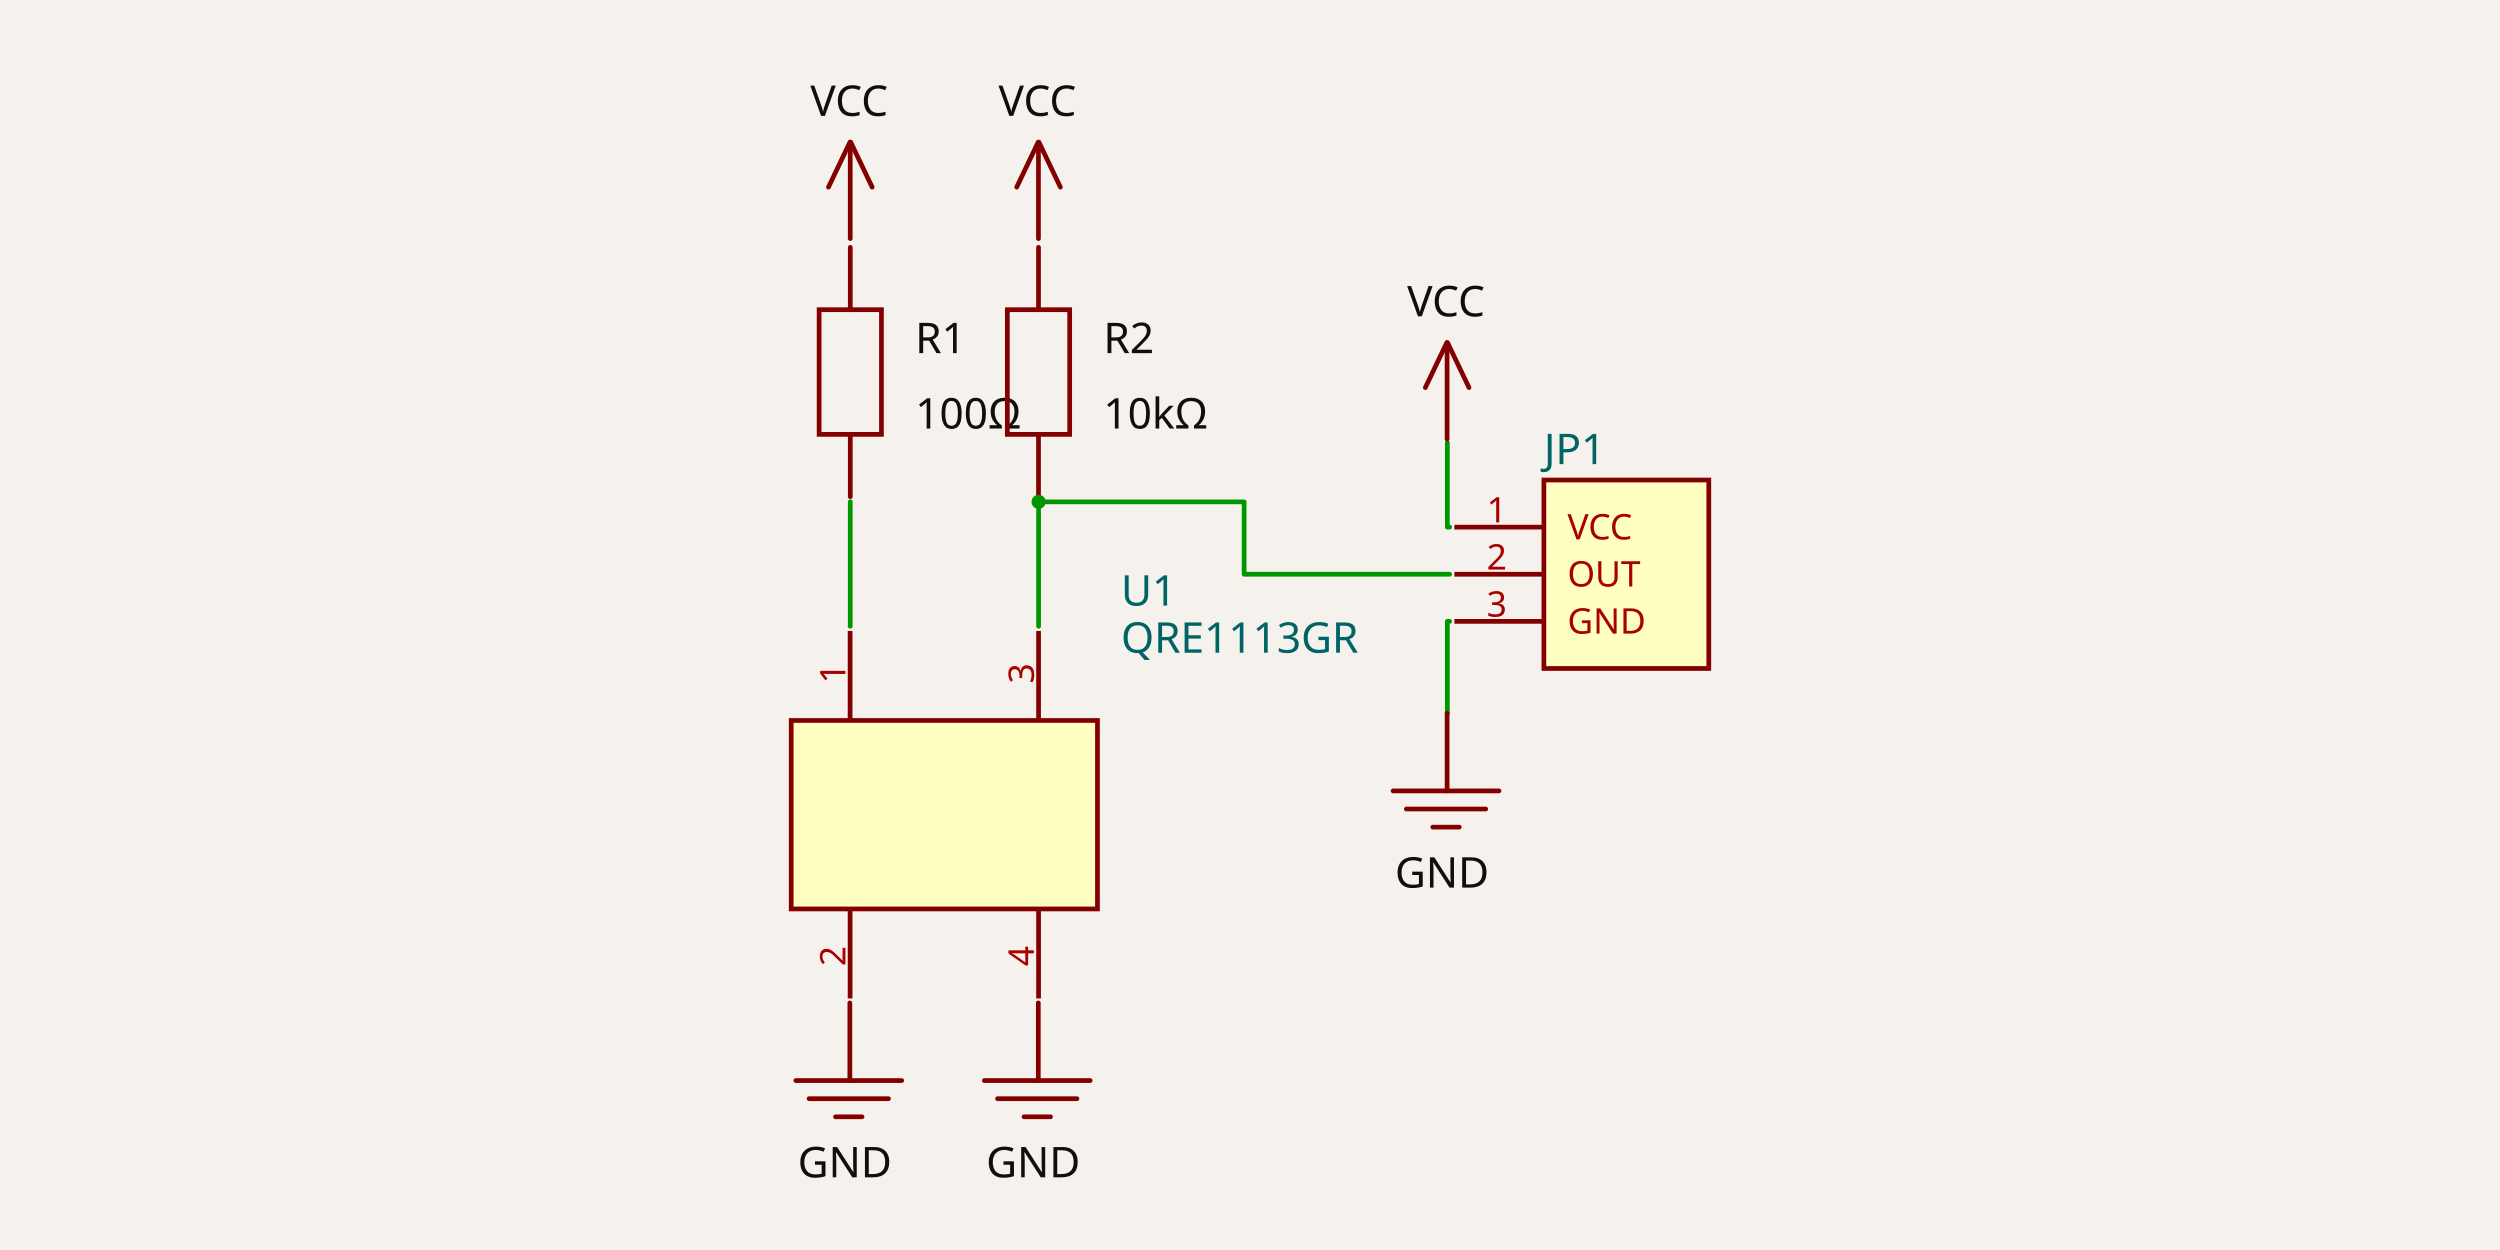
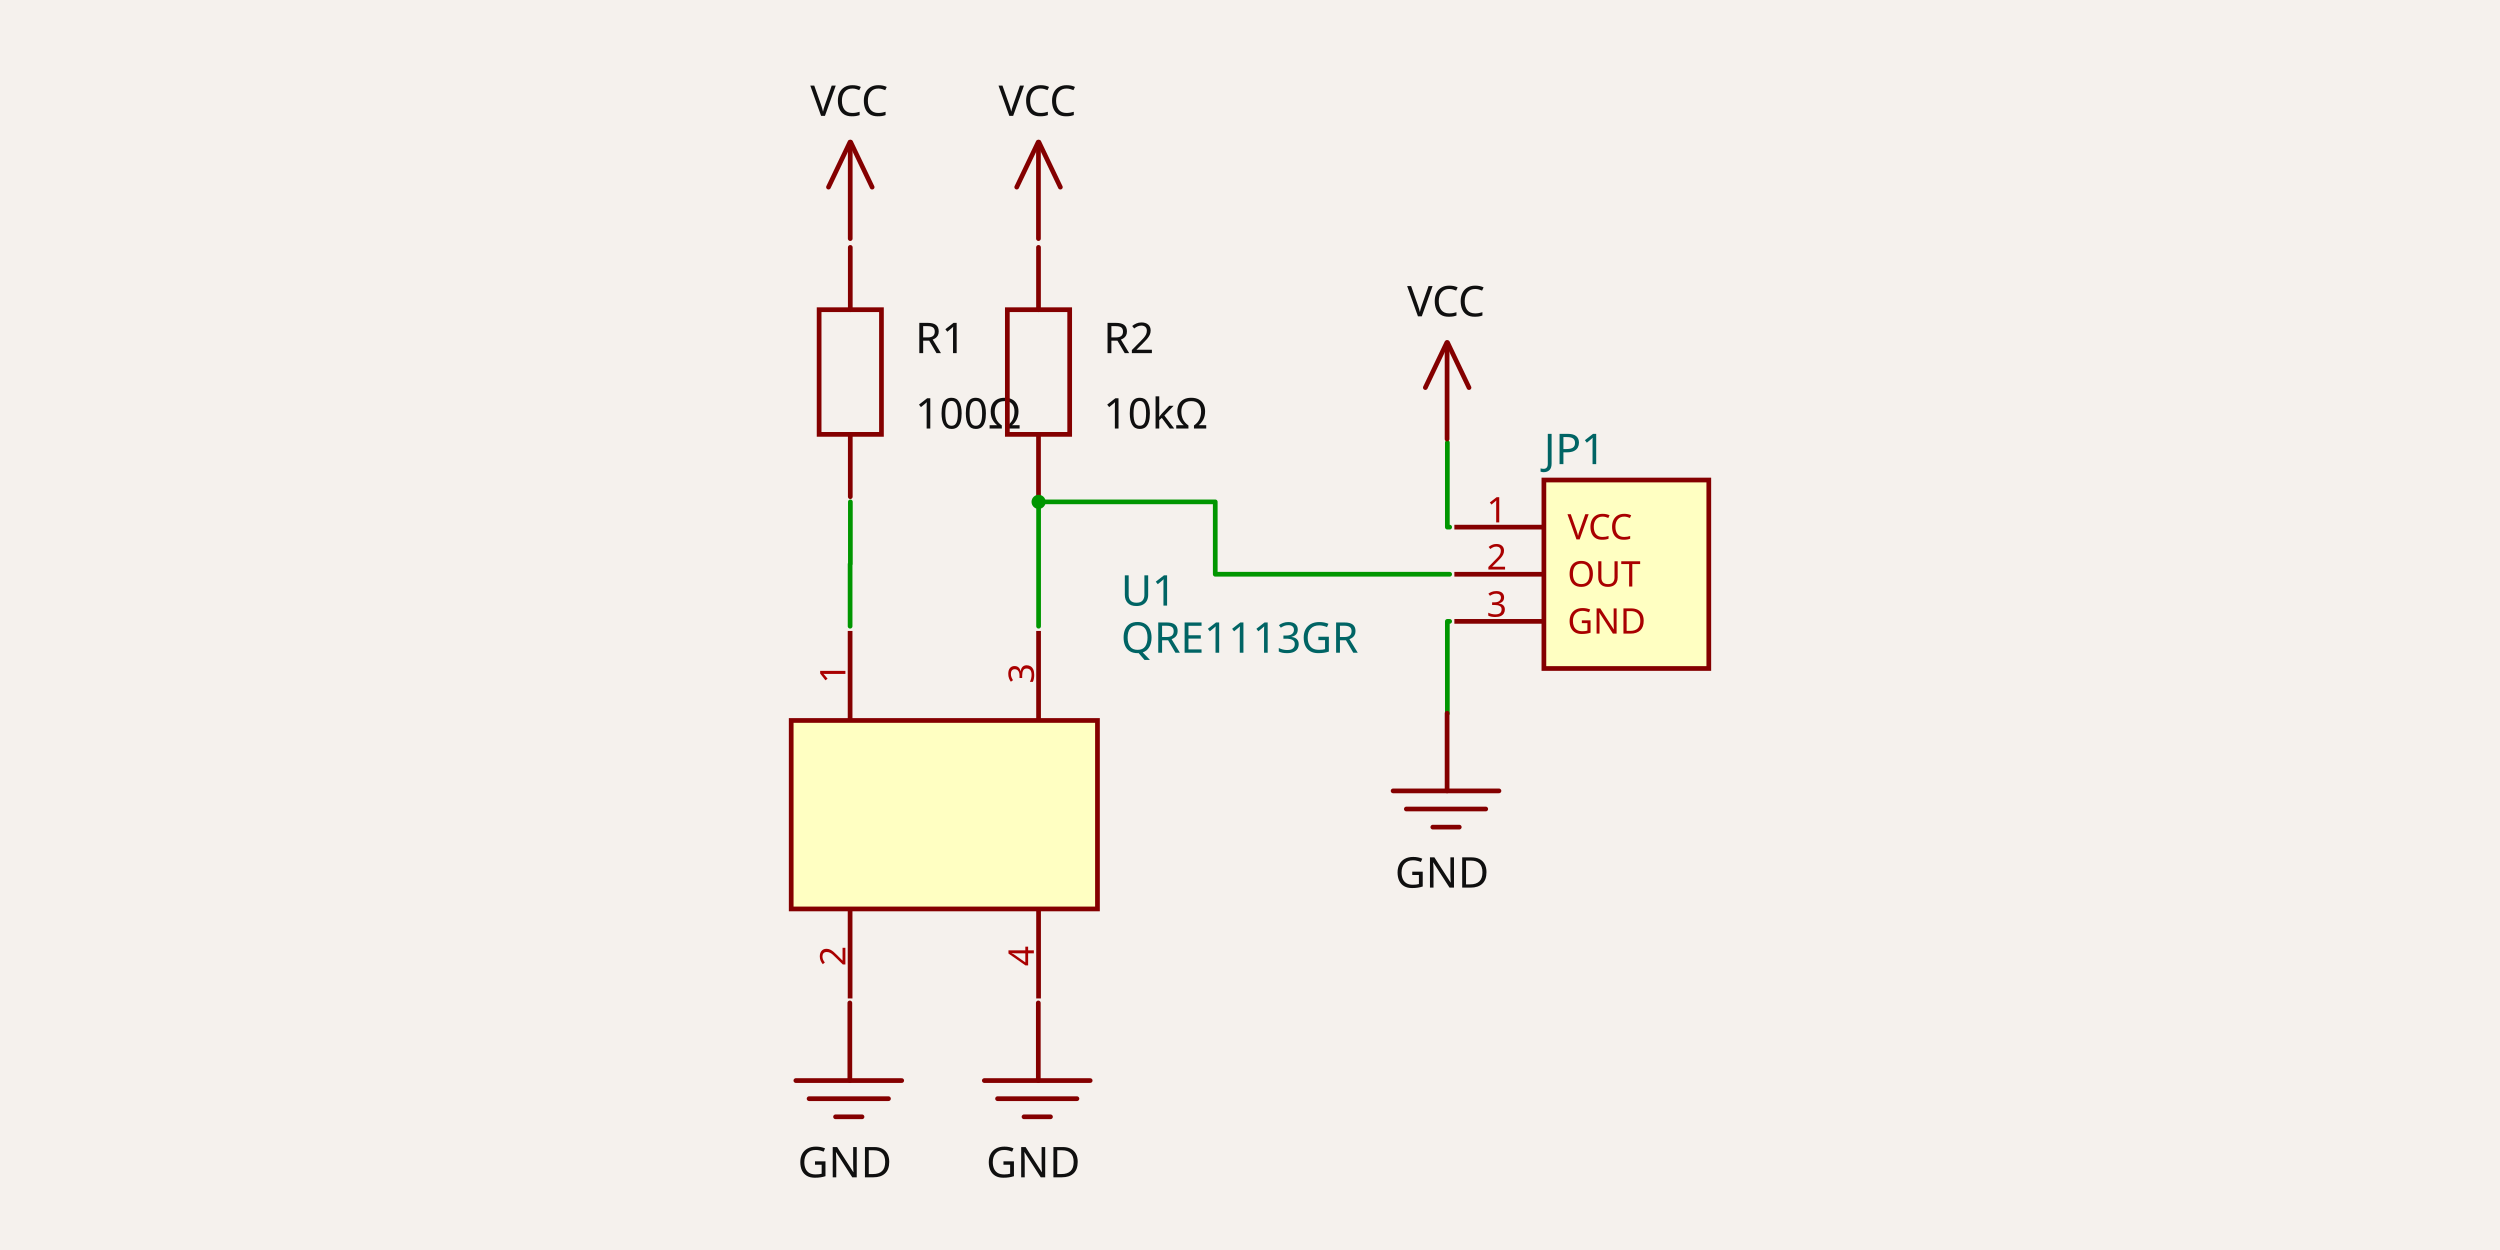
- <svg xmlns="http://www.w3.org/2000/svg" width="1200" height="600" style="background-color: rgb(245, 241, 237)" data-real-to-screen-transform="matrix(113.0806666629,0,0,-113.0806666629,649.494876824,472.5187691794)" data-software-used-string="@tscircuit/core@0.0.579">
+ <svg xmlns="http://www.w3.org/2000/svg" width="1200" height="600" style="background-color: rgb(245, 241, 237)" data-real-to-screen-transform="matrix(113.0806666629,0,0,-113.0806666629,649.494876824,472.5187691794)" data-software-used-string="@tscircuit/core@0.0.608">
  <style>
              .boundary { fill: rgb(245, 241, 237); }
              .schematic-boundary { fill: none; stroke: #fff; }
              .component { fill: none; stroke: rgb(132, 0, 0); }
              .chip { fill: rgb(255, 255, 194); stroke: rgb(132, 0, 0); }
              .component-pin { fill: none; stroke: rgb(132, 0, 0); }
              .trace:hover {
                filter: invert(1);
              }
              .trace:hover .trace-crossing-outline {
                opacity: 0;
              }
              .trace:hover .trace-junction {
                filter: invert(1);
              }
              .text { font-family: sans-serif; fill: rgb(0, 150, 0); }
              .pin-number { fill: rgb(169, 0, 0); }
              .port-label { fill: rgb(0, 100, 100); }
              .component-name { fill: rgb(0, 100, 100); }
            </style>
  <rect class="boundary" x="0" y="0" width="1200" height="600" />
  <g data-circuit-json-type="schematic_component" data-schematic-component-id="schematic_component_0">
    <rect class="component-overlay" x="393.178" y="118.739" width="29.919" height="119.677" fill="transparent" />
    <path d="M 408.137 238.416 L 408.137 208.497" stroke="rgb(132, 0, 0)" fill="none" stroke-width="2.262px" stroke-linecap="round" />
    <path d="M 408.137 148.659 L 408.137 118.739" stroke="rgb(132, 0, 0)" fill="none" stroke-width="2.262px" stroke-linecap="round" />
    <path d="M 393.178 178.578 L 393.178 148.659 L 423.097 148.659 L 423.097 208.497 L 393.178 208.497 L 393.178 178.578" stroke="rgb(132, 0, 0)" fill="none" stroke-width="2.262px" stroke-linecap="round" />
    <text x="439.304" y="162.443" fill="rgb(15, 15, 15)" font-family="sans-serif" text-anchor="start" dominant-baseline="middle" font-size="20.355px">R1</text>
    <text x="439.304" y="198.629" fill="rgb(15, 15, 15)" font-family="sans-serif" text-anchor="start" dominant-baseline="middle" font-size="20.355px">100Ω</text>
  </g>
  <g data-circuit-json-type="schematic_component" data-schematic-component-id="schematic_component_1">
    <rect class="component-overlay" x="483.524" y="118.739" width="29.919" height="119.677" fill="transparent" />
    <path d="M 498.484 238.416 L 498.484 208.497" stroke="rgb(132, 0, 0)" fill="none" stroke-width="2.262px" stroke-linecap="round" />
    <path d="M 498.484 148.659 L 498.484 118.739" stroke="rgb(132, 0, 0)" fill="none" stroke-width="2.262px" stroke-linecap="round" />
    <path d="M 483.524 178.578 L 483.524 148.659 L 513.444 148.659 L 513.444 208.497 L 483.524 208.497 L 483.524 178.578" stroke="rgb(132, 0, 0)" fill="none" stroke-width="2.262px" stroke-linecap="round" />
    <text x="529.651" y="162.443" fill="rgb(15, 15, 15)" font-family="sans-serif" text-anchor="start" dominant-baseline="middle" font-size="20.355px">R2</text>
    <text x="529.651" y="198.629" fill="rgb(15, 15, 15)" font-family="sans-serif" text-anchor="start" dominant-baseline="middle" font-size="20.355px">10kΩ</text>
  </g>
  <g data-circuit-json-type="schematic_component" data-schematic-component-id="schematic_component_2">
    <rect class="component chip" x="379.776" y="345.825" width="147.005" height="90.465" stroke-width="2.262px" fill="rgb(255, 255, 194)" stroke="rgb(132, 0, 0)" />
    <rect class="component-overlay" x="379.776" y="345.825" width="147.005" height="90.465" fill="transparent" />
    <text x="538.089" y="306.247" fill="#006464" text-anchor="start" dominant-baseline="middle" font-family="sans-serif" font-size="20.355px" transform="rotate(0, 538.0891, 306.2466)">QRE1113GR</text>
    <text x="538.089" y="283.63" fill="#006464" text-anchor="start" dominant-baseline="middle" font-family="sans-serif" font-size="20.355px" transform="rotate(0, 538.0891, 283.6304)">U1</text>
    <line class="component-pin" x1="408.046" y1="302.854" x2="408.046" y2="345.825" stroke-width="2.262px" />
    <g data-schematic-port-id="source_port_4">
      <rect x="405.785" y="298.331" width="4.523" height="4.523" opacity="0" />
    </g>
    <text class="pin-number" x="405.785" y="323.209" style="font-family: sans-serif;" fill="rgb(169, 0, 0)" text-anchor="middle" dominant-baseline="auto" font-size="16.962px" transform="rotate(-90 405.7847 323.2087)">1</text>
    <line class="component-pin" x1="408.046" y1="479.26" x2="408.046" y2="436.289" stroke-width="2.262px" />
    <g data-schematic-port-id="source_port_5">
      <rect x="405.785" y="479.26" width="4.523" height="4.523" opacity="0" />
    </g>
    <text class="pin-number" x="405.785" y="458.905" style="font-family: sans-serif;" fill="rgb(169, 0, 0)" text-anchor="middle" dominant-baseline="auto" font-size="16.962px" transform="rotate(-90 405.7847 458.9055)">2</text>
    <line class="component-pin" x1="498.511" y1="302.854" x2="498.511" y2="345.825" stroke-width="2.262px" />
    <g data-schematic-port-id="source_port_6">
      <rect x="496.249" y="298.331" width="4.523" height="4.523" opacity="0" />
    </g>
    <text class="pin-number" x="496.249" y="323.209" style="font-family: sans-serif;" fill="rgb(169, 0, 0)" text-anchor="middle" dominant-baseline="auto" font-size="16.962px" transform="rotate(-90 496.2493 323.2087)">3</text>
    <line class="component-pin" x1="498.511" y1="479.26" x2="498.511" y2="436.289" stroke-width="2.262px" />
    <g data-schematic-port-id="source_port_7">
      <rect x="496.249" y="479.26" width="4.523" height="4.523" opacity="0" />
    </g>
    <text class="pin-number" x="496.249" y="458.905" style="font-family: sans-serif;" fill="rgb(169, 0, 0)" text-anchor="middle" dominant-baseline="auto" font-size="16.962px" transform="rotate(-90 496.2493 458.9055)">4</text>
  </g>
  <g data-circuit-json-type="schematic_component" data-schematic-component-id="schematic_component_3">
    <rect class="component chip" x="741.067" y="230.41" width="79.156" height="90.465" stroke-width="2.262px" fill="rgb(255, 255, 194)" stroke="rgb(132, 0, 0)" />
    <rect class="component-overlay" x="741.067" y="230.41" width="79.156" height="90.465" fill="transparent" />
    <text x="741.067" y="335.575" fill="#006464" text-anchor="start" dominant-baseline="middle" font-family="sans-serif" font-size="20.355px" transform="rotate(0, 741.0674, 335.5749)" />
    <text x="741.067" y="215.709" fill="#006464" text-anchor="start" dominant-baseline="middle" font-family="sans-serif" font-size="20.355px" transform="rotate(0, 741.0674, 215.7094)">JP1</text>
    <line class="component-pin" x1="698.097" y1="253.026" x2="741.067" y2="253.026" stroke-width="2.262px" />
    <g data-schematic-port-id="source_port_8">
      <rect x="693.573" y="250.764" width="4.523" height="4.523" opacity="0" />
    </g>
    <text class="pin-number" x="718.451" y="250.764" style="font-family: sans-serif;" fill="rgb(169, 0, 0)" text-anchor="middle" dominant-baseline="auto" font-size="16.962px" transform="">1</text>
    <text class="pin-number" x="752.375" y="253.026" style="font-family: sans-serif;" fill="rgb(169, 0, 0)" text-anchor="start" dominant-baseline="middle" font-size="16.962px" transform="">VCC</text>
    <line class="component-pin" x1="698.097" y1="275.642" x2="741.067" y2="275.642" stroke-width="2.262px" />
    <g data-schematic-port-id="source_port_9">
      <rect x="693.573" y="273.381" width="4.523" height="4.523" opacity="0" />
    </g>
    <text class="pin-number" x="718.451" y="273.381" style="font-family: sans-serif;" fill="rgb(169, 0, 0)" text-anchor="middle" dominant-baseline="auto" font-size="16.962px" transform="">2</text>
    <text class="pin-number" x="752.375" y="275.642" style="font-family: sans-serif;" fill="rgb(169, 0, 0)" text-anchor="start" dominant-baseline="middle" font-size="16.962px" transform="">OUT</text>
    <line class="component-pin" x1="698.097" y1="298.258" x2="741.067" y2="298.258" stroke-width="2.262px" />
    <g data-schematic-port-id="source_port_10">
      <rect x="693.573" y="295.997" width="4.523" height="4.523" opacity="0" />
    </g>
    <text class="pin-number" x="718.451" y="295.997" style="font-family: sans-serif;" fill="rgb(169, 0, 0)" text-anchor="middle" dominant-baseline="auto" font-size="16.962px" transform="">3</text>
    <text class="pin-number" x="752.375" y="298.258" style="font-family: sans-serif;" fill="rgb(169, 0, 0)" text-anchor="start" dominant-baseline="middle" font-size="16.962px" transform="">GND</text>
  </g>
  <g class="trace" data-circuit-json-type="schematic_trace" data-schematic-trace-id="schematic_trace_0">
-     <path d="M 408.178 240.897 L 408.112 240.897 L 408.112 300.593 L 408.046 300.593" class="trace-invisible-hover-outline" stroke="rgb(0, 150, 0)" fill="none" stroke-width="18.093px" stroke-linecap="round" opacity="0" stroke-linejoin="round" />
-     <path d="M 408.178 240.897 L 408.112 240.897 L 408.112 300.593 L 408.046 300.593" stroke="rgb(0, 150, 0)" fill="none" stroke-width="2.262px" stroke-linecap="round" stroke-linejoin="round" />
+     <path d="M 408.178 240.897 L 408.178 270.745 L 408.046 270.745 L 408.046 300.593" class="trace-invisible-hover-outline" stroke="rgb(0, 150, 0)" fill="none" stroke-width="18.093px" stroke-linecap="round" opacity="0" stroke-linejoin="round" />
+     <path d="M 408.178 240.897 L 408.178 270.745 L 408.046 270.745 L 408.046 300.593" stroke="rgb(0, 150, 0)" fill="none" stroke-width="2.262px" stroke-linecap="round" stroke-linejoin="round" />
  </g>
  <g class="trace" data-circuit-json-type="schematic_trace" data-schematic-trace-id="schematic_trace_1">
    <path d="M 498.524 240.897 L 498.524 261.014 L 498.524 283.63 L 498.524 300.593" class="trace-invisible-hover-outline" stroke="rgb(0, 150, 0)" fill="none" stroke-width="18.093px" stroke-linecap="round" opacity="0" stroke-linejoin="round" />
    <path d="M 498.524 240.897 L 498.524 261.014 L 498.524 283.63 L 498.524 300.593" stroke="rgb(0, 150, 0)" fill="none" stroke-width="2.262px" stroke-linecap="round" stroke-linejoin="round" />
  </g>
  <g class="trace" data-circuit-json-type="schematic_trace" data-schematic-trace-id="schematic_trace_2">
-     <path d="M 695.835 275.642 L 597.18 275.642 L 597.18 240.897 L 498.524 240.897" class="trace-invisible-hover-outline" stroke="rgb(0, 150, 0)" fill="none" stroke-width="18.093px" stroke-linecap="round" opacity="0" stroke-linejoin="round" />
-     <path d="M 695.835 275.642 L 597.18 275.642 L 597.18 240.897 L 498.524 240.897" stroke="rgb(0, 150, 0)" fill="none" stroke-width="2.262px" stroke-linecap="round" stroke-linejoin="round" />
+     <path d="M 695.835 275.642 L 583.321 275.642 L 583.321 240.897 L 498.524 240.897" class="trace-invisible-hover-outline" stroke="rgb(0, 150, 0)" fill="none" stroke-width="18.093px" stroke-linecap="round" opacity="0" stroke-linejoin="round" />
+     <path d="M 695.835 275.642 L 583.321 275.642 L 583.321 240.897 L 498.524 240.897" stroke="rgb(0, 150, 0)" fill="none" stroke-width="2.262px" stroke-linecap="round" stroke-linejoin="round" />
    <circle cx="498.524" cy="240.897" r="3.392" class="trace-junction" fill="rgb(0, 150, 0)" />
  </g>
  <g class="trace" data-circuit-json-type="schematic_trace" data-schematic-trace-id="schematic_trace_3">
    <path d="M 695.835 253.026 L 694.727 253.026 L 694.727 212.433" class="trace-invisible-hover-outline" stroke="rgb(0, 150, 0)" fill="none" stroke-width="18.093px" stroke-linecap="round" opacity="0" stroke-linejoin="round" />
    <path d="M 695.835 253.026 L 694.727 253.026 L 694.727 212.433" stroke="rgb(0, 150, 0)" fill="none" stroke-width="2.262px" stroke-linecap="round" stroke-linejoin="round" />
  </g>
  <g class="trace" data-circuit-json-type="schematic_trace" data-schematic-trace-id="schematic_trace_4">
    <path d="M 695.835 298.258 L 694.727 298.258 L 694.727 342.476" class="trace-invisible-hover-outline" stroke="rgb(0, 150, 0)" fill="none" stroke-width="18.093px" stroke-linecap="round" opacity="0" stroke-linejoin="round" />
    <path d="M 695.835 298.258 L 694.727 298.258 L 694.727 342.476" stroke="rgb(0, 150, 0)" fill="none" stroke-width="2.262px" stroke-linecap="round" stroke-linejoin="round" />
  </g>
  <g class="schematic-port-hover" data-schematic-port-id="source_port_0">
    <circle cx="408.178" cy="240.897" r="4.523" fill="red" opacity="0" />
  </g>
  <g class="schematic-port-hover" data-schematic-port-id="source_port_1">
    <circle cx="408.24" cy="116.217" r="4.523" fill="red" opacity="0" />
  </g>
  <g class="schematic-port-hover" data-schematic-port-id="source_port_2">
    <circle cx="498.524" cy="240.897" r="4.523" fill="red" opacity="0" />
  </g>
  <g class="schematic-port-hover" data-schematic-port-id="source_port_3">
    <circle cx="498.586" cy="116.217" r="4.523" fill="red" opacity="0" />
  </g>
  <g class="schematic-port-hover" data-schematic-port-id="source_port_4">
    <circle cx="408.046" cy="300.593" r="4.523" fill="red" opacity="0" />
  </g>
  <g class="schematic-port-hover" data-schematic-port-id="source_port_5">
    <circle cx="408.046" cy="481.522" r="4.523" fill="red" opacity="0" />
  </g>
  <g class="schematic-port-hover" data-schematic-port-id="source_port_6">
    <circle cx="498.511" cy="300.593" r="4.523" fill="red" opacity="0" />
  </g>
  <g class="schematic-port-hover" data-schematic-port-id="source_port_7">
    <circle cx="498.511" cy="481.522" r="4.523" fill="red" opacity="0" />
  </g>
  <g class="schematic-port-hover" data-schematic-port-id="source_port_8">
    <circle cx="695.835" cy="253.026" r="4.523" fill="red" opacity="0" />
  </g>
  <g class="schematic-port-hover" data-schematic-port-id="source_port_9">
    <circle cx="695.835" cy="275.642" r="4.523" fill="red" opacity="0" />
  </g>
  <g class="schematic-port-hover" data-schematic-port-id="source_port_10">
    <circle cx="695.835" cy="298.258" r="4.523" fill="red" opacity="0" />
  </g>
  <rect class="component-overlay" x="684.167" y="164.43" width="20.952" height="46.314" fill="transparent" />
  <path d="M 694.477 164.43 L 684.167 186.036" stroke="rgb(132, 0, 0)" fill="none" stroke-width="2.262px" stroke-linecap="round" />
  <path d="M 694.808 164.441 L 705.119 186.047" stroke="rgb(132, 0, 0)" fill="none" stroke-width="2.262px" stroke-linecap="round" />
  <path d="M 694.597 165 L 694.597 210.743" stroke="rgb(132, 0, 0)" fill="none" stroke-width="2.262px" stroke-linecap="round" />
  <text x="694.091" y="157.803" fill="rgb(15, 15, 15)" font-family="sans-serif" text-anchor="middle" dominant-baseline="ideographic" font-size="20.355px">VCC</text>
  <rect class="component-overlay" x="668.691" y="342.353" width="50.81" height="54.667" fill="transparent" />
  <path d="M 694.604 342.353 L 694.604 379.629" stroke="rgb(132, 0, 0)" fill="none" stroke-width="2.262px" stroke-linecap="round" />
  <path d="M 668.691 379.625 L 719.501 379.625" stroke="rgb(132, 0, 0)" fill="none" stroke-width="2.262px" stroke-linecap="round" />
  <path d="M 675.043 388.322 L 713.15 388.322" stroke="rgb(132, 0, 0)" fill="none" stroke-width="2.262px" stroke-linecap="round" />
  <path d="M 687.745 397.02 L 700.447 397.02" stroke="rgb(132, 0, 0)" fill="none" stroke-width="2.262px" stroke-linecap="round" />
  <text x="692.169" y="410.265" fill="rgb(15, 15, 15)" font-family="sans-serif" text-anchor="middle" dominant-baseline="hanging" font-size="20.355px">GND</text>
  <rect class="component-overlay" x="397.679" y="68.213" width="20.952" height="46.314" fill="transparent" />
  <path d="M 407.99 68.213 L 397.679 89.819" stroke="rgb(132, 0, 0)" fill="none" stroke-width="2.262px" stroke-linecap="round" />
  <path d="M 408.321 68.224 L 418.631 89.831" stroke="rgb(132, 0, 0)" fill="none" stroke-width="2.262px" stroke-linecap="round" />
  <path d="M 408.109 68.783 L 408.109 114.527" stroke="rgb(132, 0, 0)" fill="none" stroke-width="2.262px" stroke-linecap="round" />
  <text x="407.603" y="61.586" fill="rgb(15, 15, 15)" font-family="sans-serif" text-anchor="middle" dominant-baseline="ideographic" font-size="20.355px">VCC</text>
  <rect class="component-overlay" x="488.026" y="68.213" width="20.952" height="46.314" fill="transparent" />
  <path d="M 498.336 68.213 L 488.026 89.819" stroke="rgb(132, 0, 0)" fill="none" stroke-width="2.262px" stroke-linecap="round" />
  <path d="M 498.667 68.224 L 508.977 89.831" stroke="rgb(132, 0, 0)" fill="none" stroke-width="2.262px" stroke-linecap="round" />
  <path d="M 498.455 68.783 L 498.455 114.527" stroke="rgb(132, 0, 0)" fill="none" stroke-width="2.262px" stroke-linecap="round" />
  <text x="497.95" y="61.586" fill="rgb(15, 15, 15)" font-family="sans-serif" text-anchor="middle" dominant-baseline="ideographic" font-size="20.355px">VCC</text>
  <rect class="component-overlay" x="382.011" y="481.399" width="50.81" height="54.667" fill="transparent" />
  <path d="M 407.924 481.399 L 407.924 518.674" stroke="rgb(132, 0, 0)" fill="none" stroke-width="2.262px" stroke-linecap="round" />
  <path d="M 382.011 518.671 L 432.82 518.671" stroke="rgb(132, 0, 0)" fill="none" stroke-width="2.262px" stroke-linecap="round" />
  <path d="M 388.362 527.368 L 426.469 527.368" stroke="rgb(132, 0, 0)" fill="none" stroke-width="2.262px" stroke-linecap="round" />
  <path d="M 401.064 536.066 L 413.767 536.066" stroke="rgb(132, 0, 0)" fill="none" stroke-width="2.262px" stroke-linecap="round" />
  <text x="405.488" y="549.311" fill="rgb(15, 15, 15)" font-family="sans-serif" text-anchor="middle" dominant-baseline="hanging" font-size="20.355px">GND</text>
  <rect class="component-overlay" x="472.475" y="481.399" width="50.81" height="54.667" fill="transparent" />
  <path d="M 498.388 481.399 L 498.388 518.674" stroke="rgb(132, 0, 0)" fill="none" stroke-width="2.262px" stroke-linecap="round" />
  <path d="M 472.475 518.671 L 523.285 518.671" stroke="rgb(132, 0, 0)" fill="none" stroke-width="2.262px" stroke-linecap="round" />
  <path d="M 478.826 527.368 L 516.934 527.368" stroke="rgb(132, 0, 0)" fill="none" stroke-width="2.262px" stroke-linecap="round" />
  <path d="M 491.529 536.066 L 504.231 536.066" stroke="rgb(132, 0, 0)" fill="none" stroke-width="2.262px" stroke-linecap="round" />
  <text x="495.953" y="549.311" fill="rgb(15, 15, 15)" font-family="sans-serif" text-anchor="middle" dominant-baseline="hanging" font-size="20.355px">GND</text>
</svg>
